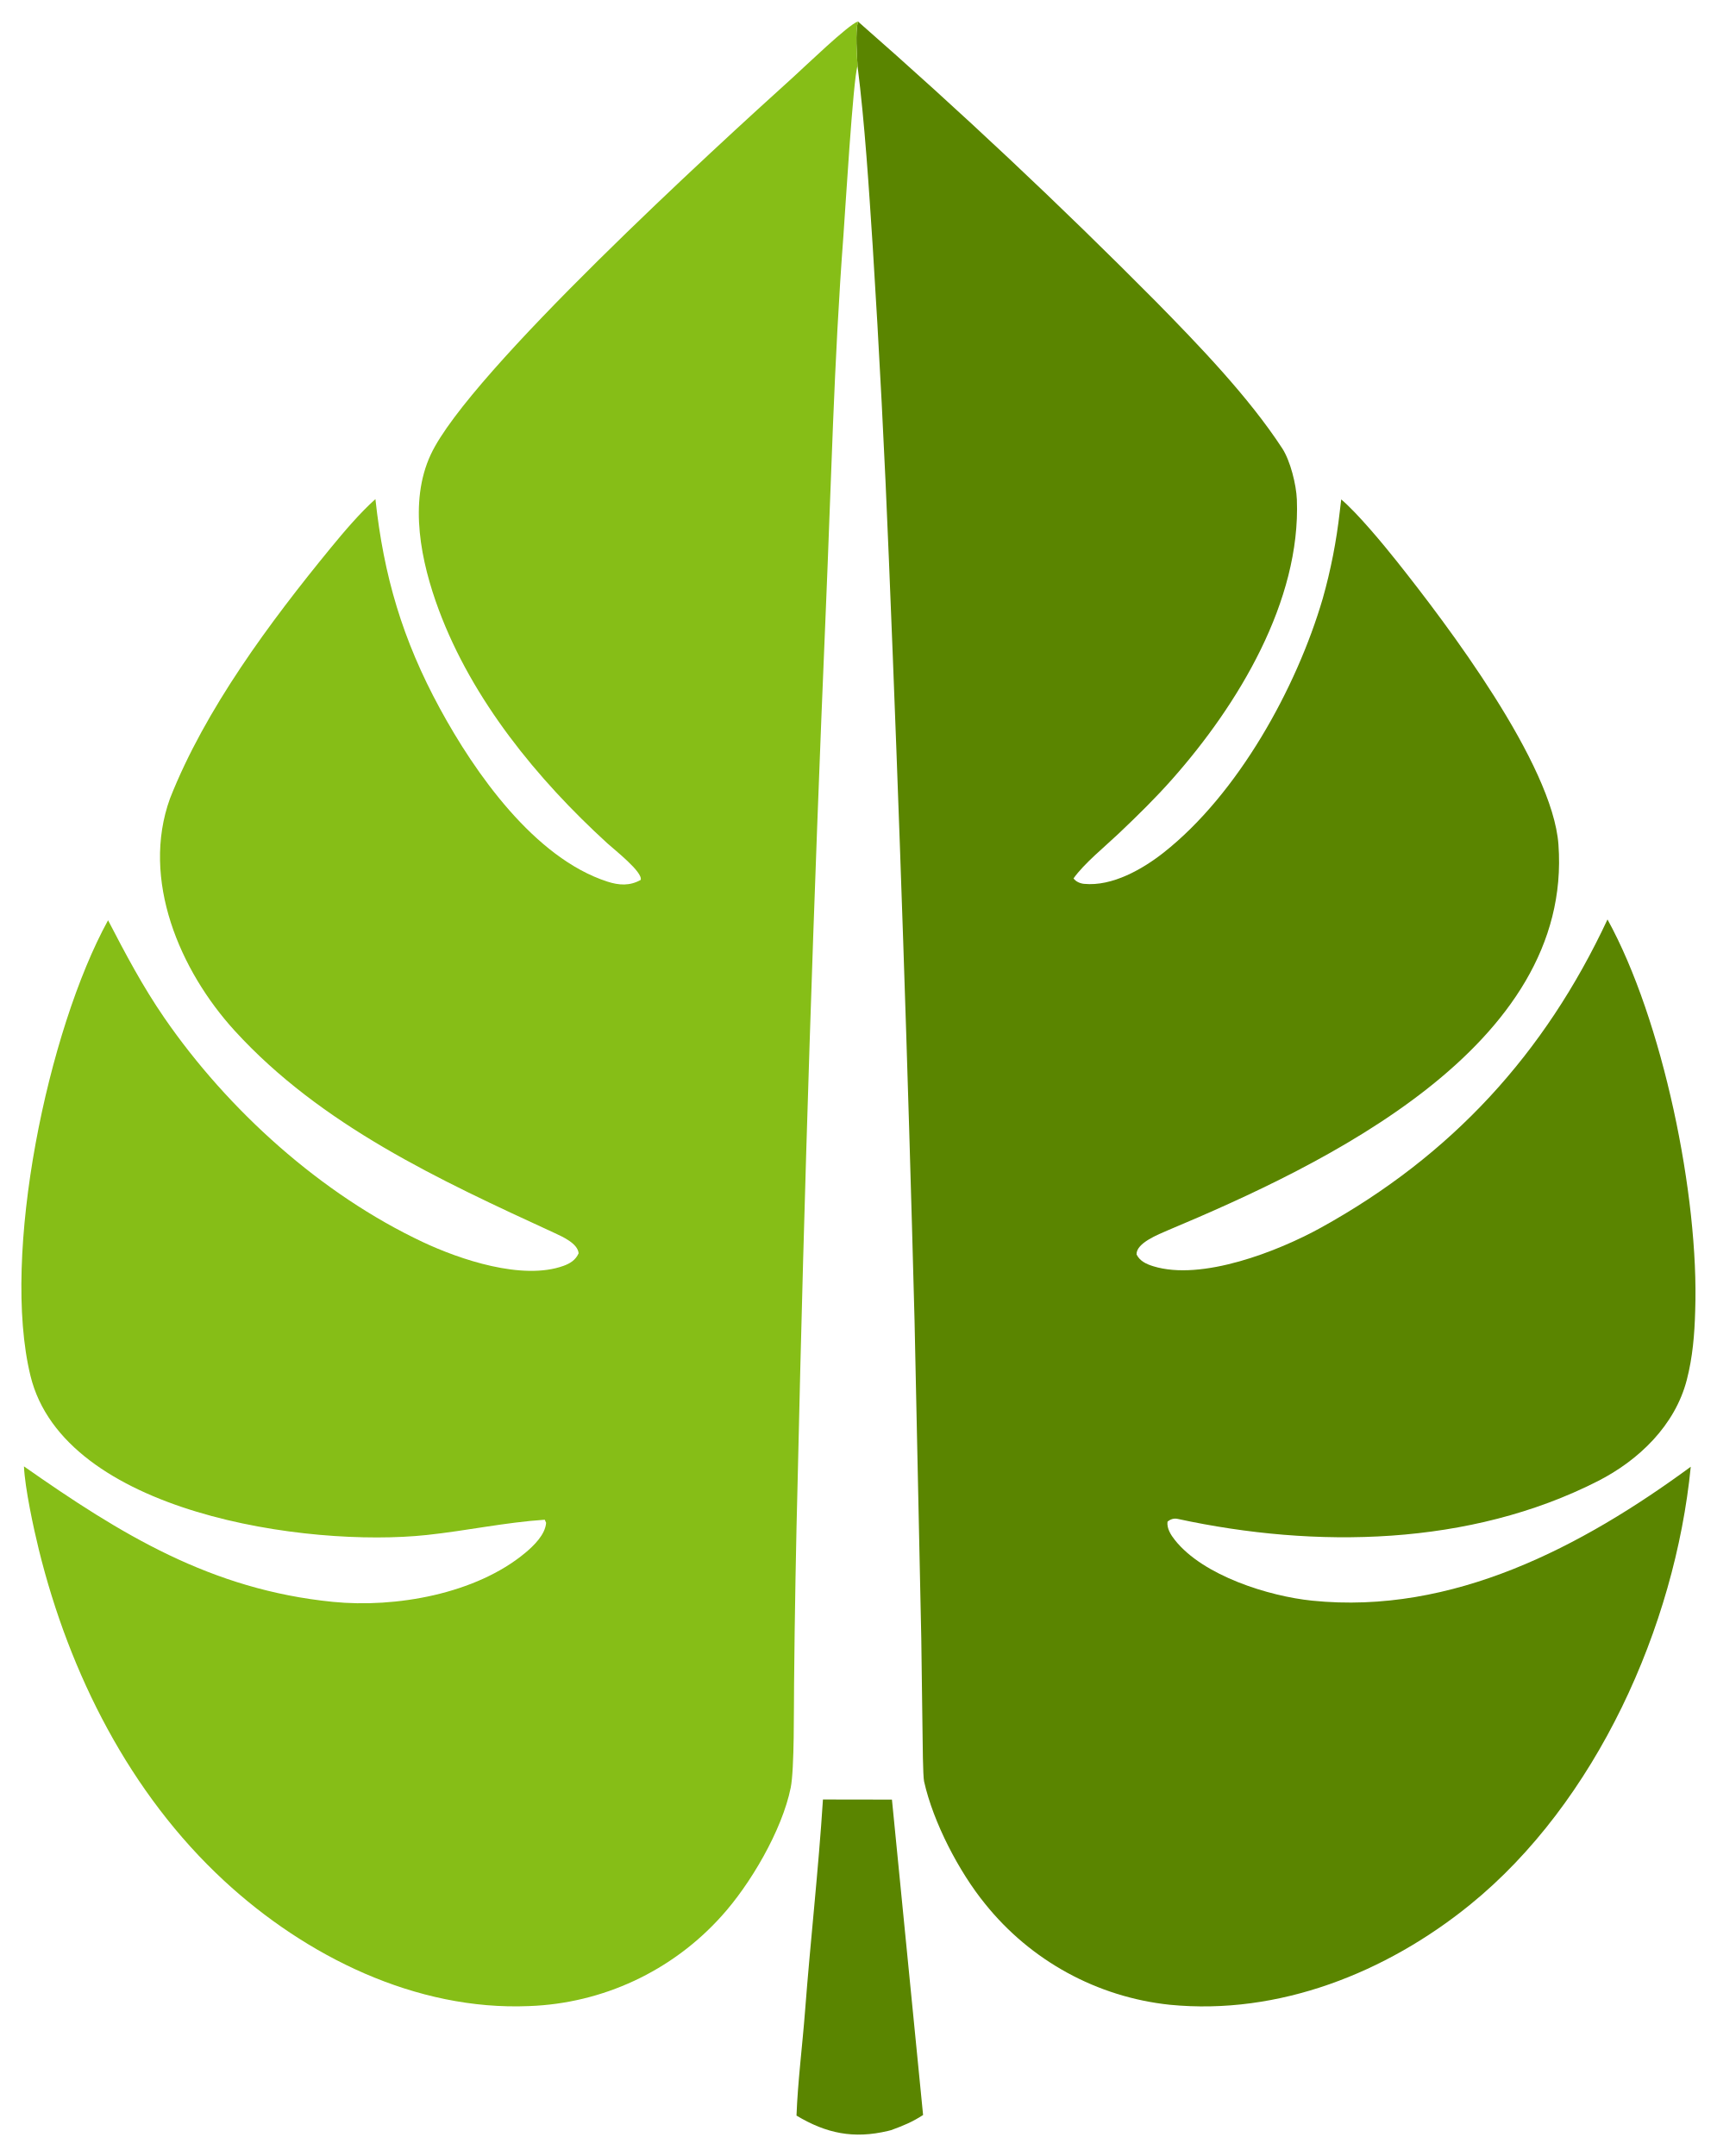
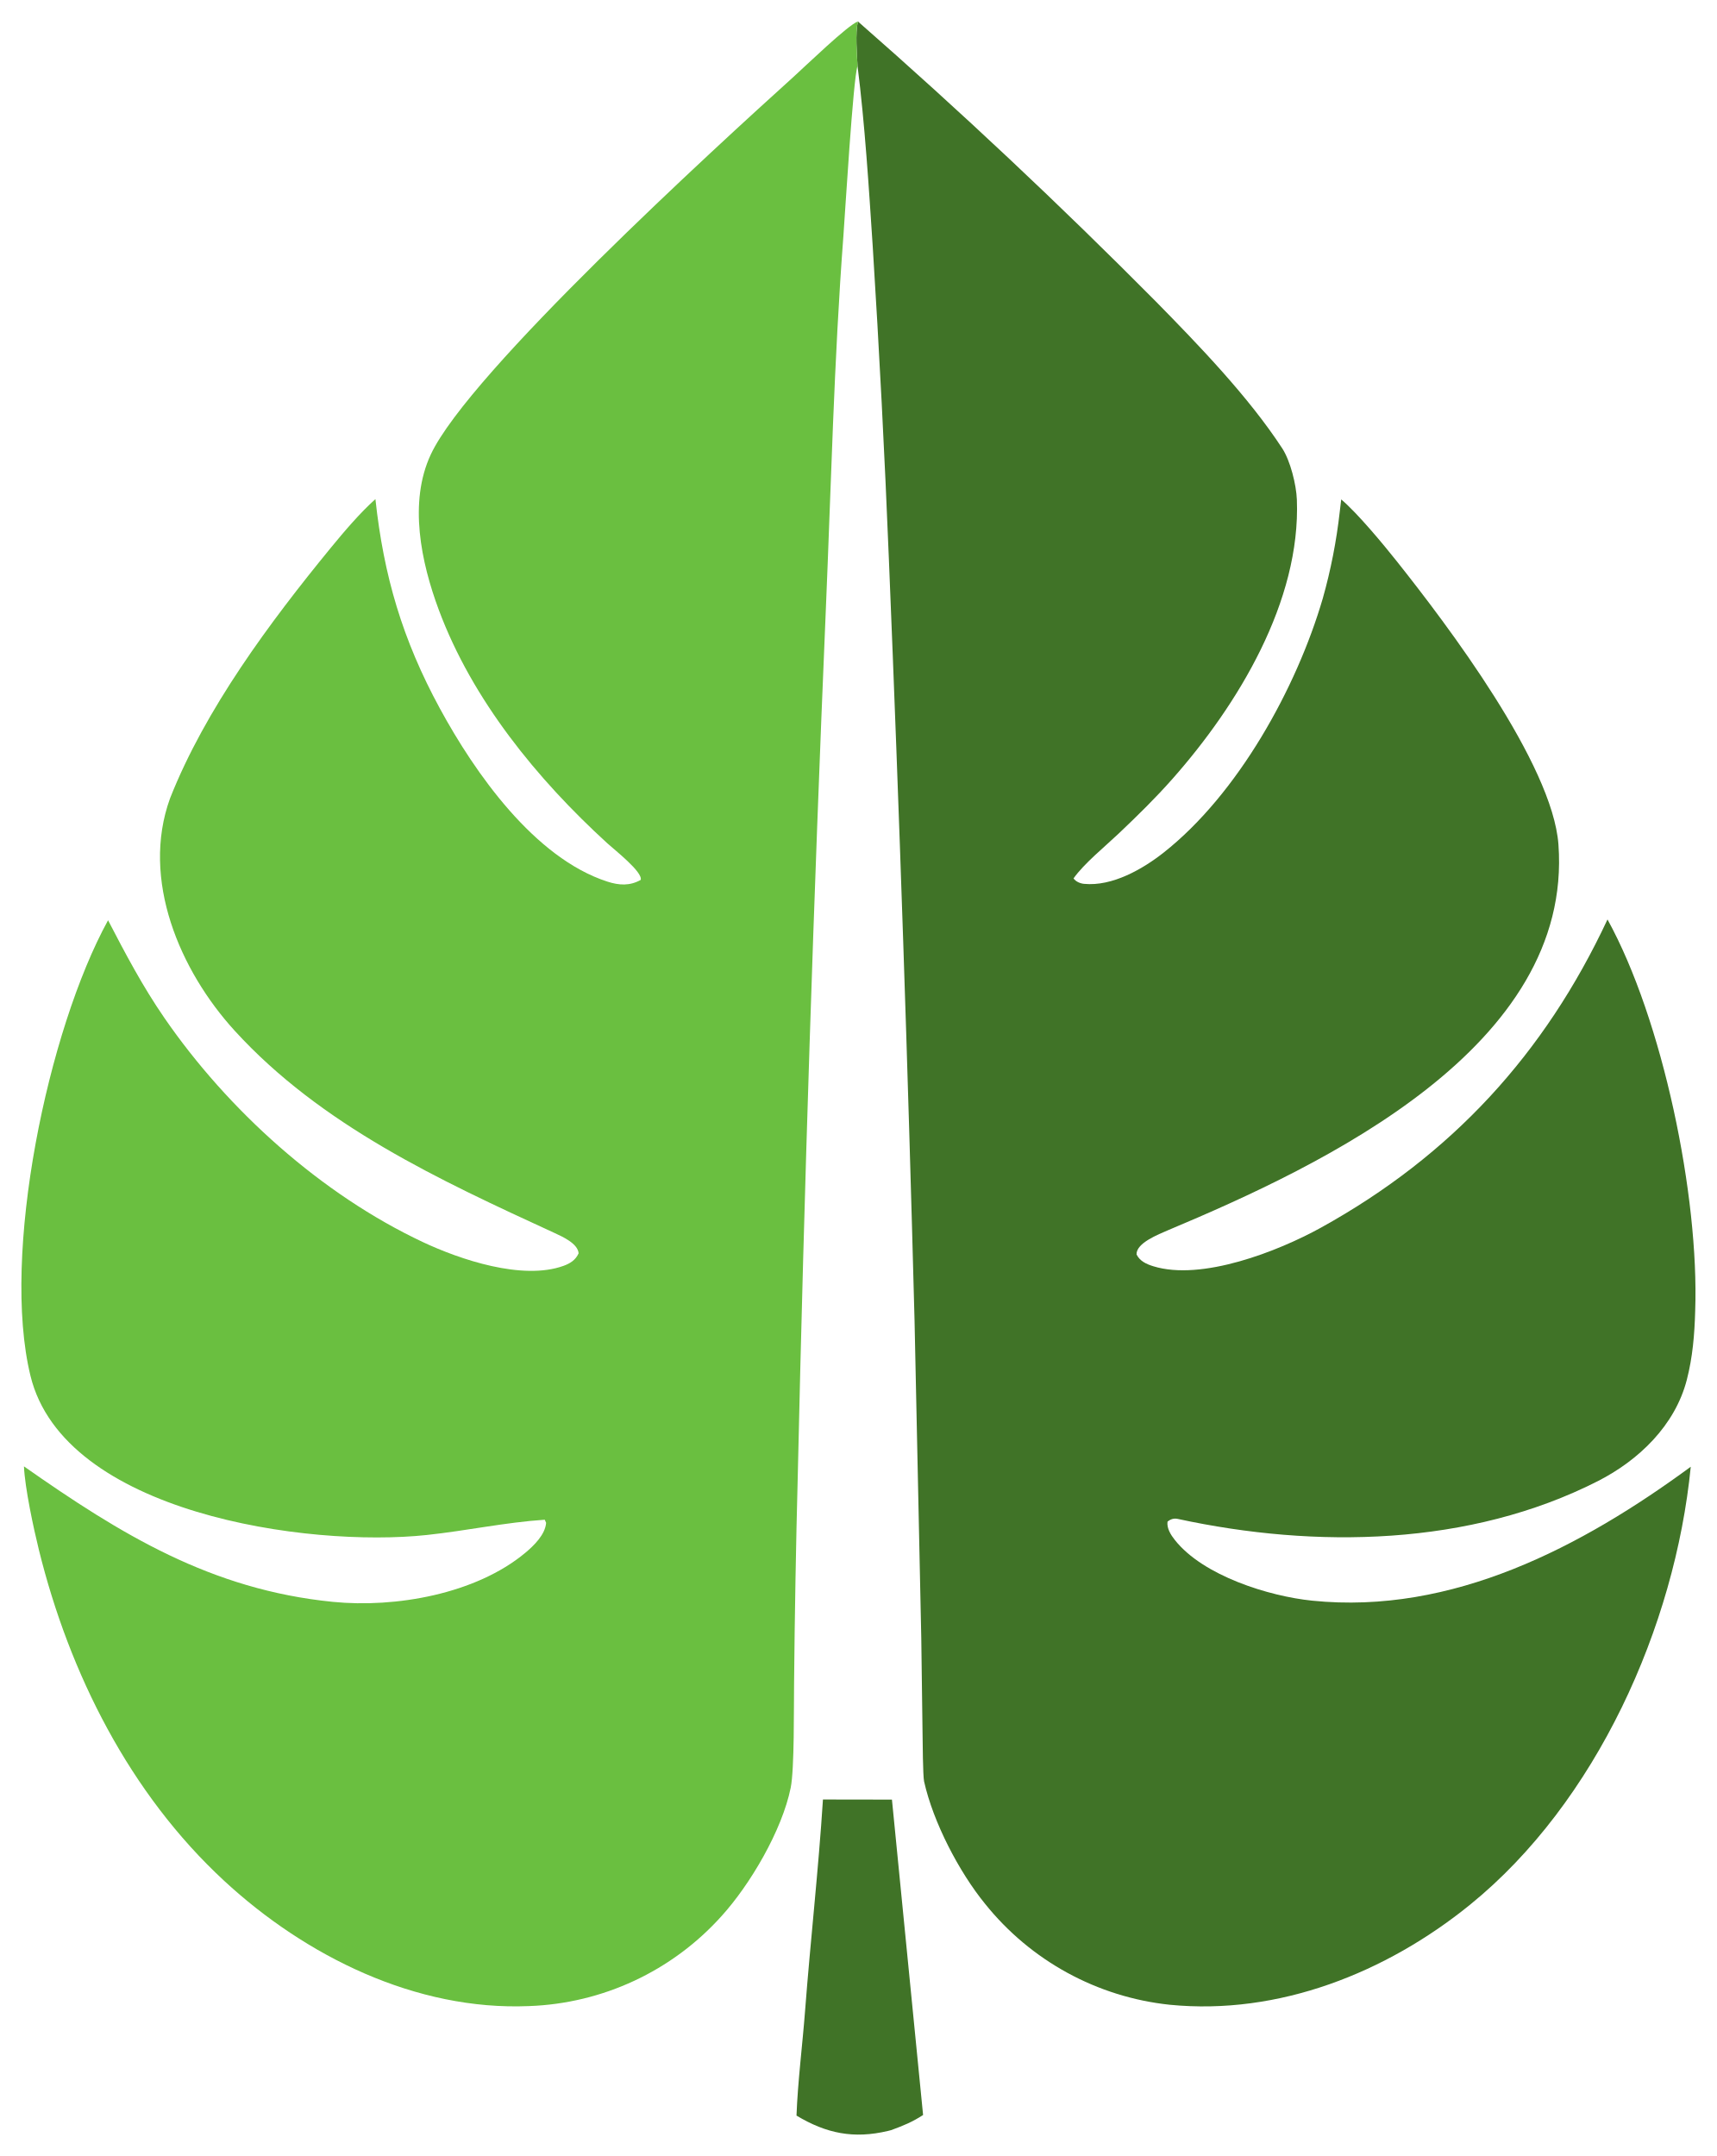
<svg xmlns="http://www.w3.org/2000/svg" viewBox="382.7 179.4 1284.0 1612.4" fill="none">
-   <path fill="#5A8500" d="M 1024.31 195.438 C 1101.05 262.666 1175.42 332.564 1247.27 405.002 C 1279.39 437.712 1316.56 476.238 1341.69 514.757 C 1347.72 524.007 1352.16 541.826 1352.6 552.976 C 1355.62 628.979 1308.54 706.499 1259.65 761.799 C 1246.69 776.461 1233.53 789.305 1219.51 802.629 C 1209.27 812.369 1193.4 825.214 1185.58 836.33 C 1187.34 838.803 1190.59 840.123 1193.44 840.403 C 1214.64 842.485 1237.53 829.211 1253.06 816.954 C 1308.55 773.146 1352.32 694.09 1371.96 627.026 C 1377.97 605.766 1382.22 584.05 1384.68 562.095 L 1385.77 552.895 C 1397.83 563.05 1417.14 586.347 1427.04 598.792 C 1465.04 646.544 1543.82 750.674 1548.23 810.971 C 1559.32 962.611 1372.11 1050.8 1256.51 1099.33 C 1249.09 1102.55 1232.36 1109.01 1232.71 1117.57 C 1235.2 1122.58 1240.05 1124.78 1245.18 1126.37 C 1281.38 1137.62 1338.6 1115.21 1370.57 1097.55 C 1468.58 1043.38 1538.06 967.27 1584.92 867.032 C 1626.23 941.998 1653.54 1073.86 1650.5 1159.84 C 1650.03 1177.34 1648.62 1194.35 1644.24 1211.32 C 1635.43 1245.5 1608.2 1271.58 1577.6 1287.13 C 1481.91 1335.77 1366.66 1337.68 1263.53 1315.34 C 1260.58 1314.7 1258.04 1315.56 1255.85 1317.43 C 1255.24 1322.46 1258.35 1327.34 1261.4 1331.17 C 1282.6 1357.92 1331.79 1373.19 1364.02 1376.48 C 1469.1 1387.22 1565.94 1336.01 1647.19 1276.33 C 1635.41 1395.87 1576.49 1527.33 1482.09 1603.9 C 1419.38 1654.75 1338.98 1686.75 1257.51 1678.69 C 1203.22 1672.95 1153.48 1645.75 1119.36 1603.13 C 1100.04 1579.42 1080.65 1542.37 1073.81 1511.68 C 1072.9 1507.56 1072.74 1481.12 1072.66 1475.8 L 1071.71 1404.51 L 1066.68 1167.23 C 1061.72 977.521 1055.33 787.856 1047.51 598.248 C 1044.36 520.02 1040.32 441.831 1035.4 363.695 C 1032.54 320.157 1029.51 271.881 1024.04 228.747 C 1023.55 219.387 1022.28 204.306 1024.31 195.438 z" />
-   <path fill="#86BE17" d="M 663.468 552.647 C 669.659 610.072 683.681 657.716 711.671 709.234 C 737.868 757.452 782.376 821.038 836.893 838.707 C 845.73 841.571 853.683 842.038 861.873 837.453 C 863.63 831.66 842.191 814.891 836.957 810.112 C 784.387 762.107 735.896 702.785 710.829 635.393 C 697.673 600.021 688.122 555.151 704.882 519.289 C 733.621 457.794 918.948 288.574 976.104 236.925 C 984.961 228.922 1016.83 198.105 1024.31 195.438 C 1022.28 204.306 1023.55 219.387 1024.04 228.747 C 1020.76 237.607 1014.63 340.45 1013.46 355.933 C 1006.43 448.74 1004.24 543.118 1000.29 636.112 C 991.154 851.809 984.167 1067.59 979.328 1283.43 C 977.979 1335.14 977.062 1386.86 976.574 1438.59 C 976.332 1455.99 976.893 1502.3 974.06 1516.35 C 967.625 1548.23 943.724 1588.9 922.085 1612.65 C 885.238 1653.54 833.373 1677.73 778.362 1679.68 C 693.701 1683.27 611.358 1642.42 550.327 1585.98 C 479.753 1520.71 434.652 1431.08 411.792 1338.52 C 407.802 1322.37 401.327 1292.21 400.616 1276.05 C 473.027 1326.79 540.336 1368.27 631.681 1377.38 C 678.416 1382.04 738.494 1371.57 775.536 1340.71 C 782.052 1335.28 790.458 1327.06 791.136 1318.28 C 790.795 1317.51 790.454 1316.73 790.113 1315.95 C 760.71 1317.9 731.643 1324.19 701.892 1327.37 C 612.815 1336.91 430.589 1311.08 405.509 1208.4 C 383.335 1117.63 418.495 949.534 463.518 867.636 C 476.582 892.814 489.383 917.065 505.61 940.618 C 553.159 1009.63 622.915 1072.58 699.011 1108.34 C 726.676 1121.34 773.352 1137.16 804.073 1126.11 C 809.163 1124.28 813.192 1121.72 815.439 1116.71 C 814.846 1109.33 803.373 1104.25 796.992 1101.31 C 711.547 1062.01 622.776 1021 558.215 950.244 C 517.347 905.456 487.868 837.256 509.849 776.522 C 536.206 709.67 584.665 644.567 630.03 589.175 C 640.096 576.903 651.86 563.066 663.468 552.647 z" />
-   <path fill="#5A8500" d="M 998.173 1525.18 L 1049.77 1525.26 L 1073.06 1761.14 C 1064.96 1766.41 1058.18 1769.15 1049.2 1772.44 C 1048.44 1772.65 1047.67 1772.84 1046.9 1773.03 C 1021.1 1779.19 1000.6 1774.93 978.39 1761.58 C 979.331 1736.24 982.861 1708.64 984.801 1683.24 C 988.811 1630.77 994.836 1577.63 998.173 1525.18 z" />
+   <path fill="#407327" d="M 1024.31 195.438 C 1101.05 262.666 1175.42 332.564 1247.27 405.002 C 1279.39 437.712 1316.56 476.238 1341.69 514.757 C 1347.72 524.007 1352.16 541.826 1352.6 552.976 C 1355.62 628.979 1308.54 706.499 1259.65 761.799 C 1246.69 776.461 1233.53 789.305 1219.51 802.629 C 1209.27 812.369 1193.4 825.214 1185.58 836.33 C 1187.34 838.803 1190.59 840.123 1193.44 840.403 C 1214.64 842.485 1237.53 829.211 1253.06 816.954 C 1308.55 773.146 1352.32 694.09 1371.96 627.026 C 1377.97 605.766 1382.22 584.05 1384.68 562.095 L 1385.77 552.895 C 1397.83 563.05 1417.14 586.347 1427.04 598.792 C 1465.04 646.544 1543.82 750.674 1548.23 810.971 C 1559.32 962.611 1372.11 1050.8 1256.51 1099.33 C 1249.09 1102.55 1232.36 1109.01 1232.71 1117.57 C 1235.2 1122.58 1240.05 1124.78 1245.18 1126.37 C 1281.38 1137.62 1338.6 1115.21 1370.57 1097.55 C 1468.58 1043.38 1538.06 967.27 1584.92 867.032 C 1626.23 941.998 1653.54 1073.86 1650.5 1159.84 C 1650.03 1177.34 1648.62 1194.35 1644.24 1211.32 C 1635.43 1245.5 1608.2 1271.58 1577.6 1287.13 C 1481.91 1335.77 1366.66 1337.68 1263.53 1315.34 C 1260.58 1314.7 1258.04 1315.56 1255.85 1317.43 C 1255.24 1322.46 1258.35 1327.34 1261.4 1331.17 C 1282.6 1357.92 1331.79 1373.19 1364.02 1376.48 C 1469.1 1387.22 1565.94 1336.01 1647.19 1276.33 C 1635.41 1395.87 1576.49 1527.33 1482.09 1603.9 C 1419.38 1654.75 1338.98 1686.75 1257.51 1678.69 C 1203.22 1672.95 1153.48 1645.75 1119.36 1603.13 C 1100.04 1579.42 1080.65 1542.37 1073.81 1511.68 C 1072.9 1507.56 1072.74 1481.12 1072.66 1475.8 L 1071.71 1404.51 L 1066.68 1167.23 C 1061.72 977.521 1055.33 787.856 1047.51 598.248 C 1044.36 520.02 1040.32 441.831 1035.4 363.695 C 1032.54 320.157 1029.51 271.881 1024.04 228.747 C 1023.55 219.387 1022.28 204.306 1024.31 195.438 z" />
+   <path fill="#6ABF40" d="M 663.468 552.647 C 669.659 610.072 683.681 657.716 711.671 709.234 C 737.868 757.452 782.376 821.038 836.893 838.707 C 845.73 841.571 853.683 842.038 861.873 837.453 C 863.63 831.66 842.191 814.891 836.957 810.112 C 784.387 762.107 735.896 702.785 710.829 635.393 C 697.673 600.021 688.122 555.151 704.882 519.289 C 733.621 457.794 918.948 288.574 976.104 236.925 C 984.961 228.922 1016.83 198.105 1024.31 195.438 C 1022.28 204.306 1023.55 219.387 1024.04 228.747 C 1020.76 237.607 1014.63 340.45 1013.46 355.933 C 1006.43 448.74 1004.24 543.118 1000.29 636.112 C 991.154 851.809 984.167 1067.59 979.328 1283.43 C 977.979 1335.14 977.062 1386.86 976.574 1438.59 C 976.332 1455.99 976.893 1502.3 974.06 1516.35 C 967.625 1548.23 943.724 1588.9 922.085 1612.65 C 885.238 1653.54 833.373 1677.73 778.362 1679.68 C 693.701 1683.27 611.358 1642.42 550.327 1585.98 C 479.753 1520.71 434.652 1431.08 411.792 1338.52 C 407.802 1322.37 401.327 1292.21 400.616 1276.05 C 473.027 1326.79 540.336 1368.27 631.681 1377.38 C 678.416 1382.04 738.494 1371.57 775.536 1340.71 C 782.052 1335.28 790.458 1327.06 791.136 1318.28 C 790.795 1317.51 790.454 1316.73 790.113 1315.95 C 760.71 1317.9 731.643 1324.19 701.892 1327.37 C 612.815 1336.91 430.589 1311.08 405.509 1208.4 C 383.335 1117.63 418.495 949.534 463.518 867.636 C 476.582 892.814 489.383 917.065 505.61 940.618 C 553.159 1009.63 622.915 1072.58 699.011 1108.34 C 726.676 1121.34 773.352 1137.16 804.073 1126.11 C 809.163 1124.28 813.192 1121.72 815.439 1116.71 C 814.846 1109.33 803.373 1104.25 796.992 1101.31 C 711.547 1062.01 622.776 1021 558.215 950.244 C 517.347 905.456 487.868 837.256 509.849 776.522 C 536.206 709.67 584.665 644.567 630.03 589.175 C 640.096 576.903 651.86 563.066 663.468 552.647 z" />
+   <path fill="#407327" d="M 998.173 1525.18 L 1049.77 1525.26 L 1073.06 1761.14 C 1064.96 1766.41 1058.18 1769.15 1049.2 1772.44 C 1048.44 1772.65 1047.67 1772.84 1046.9 1773.03 C 1021.1 1779.19 1000.6 1774.93 978.39 1761.58 C 979.331 1736.24 982.861 1708.64 984.801 1683.24 C 988.811 1630.77 994.836 1577.63 998.173 1525.18 z" />
</svg>
